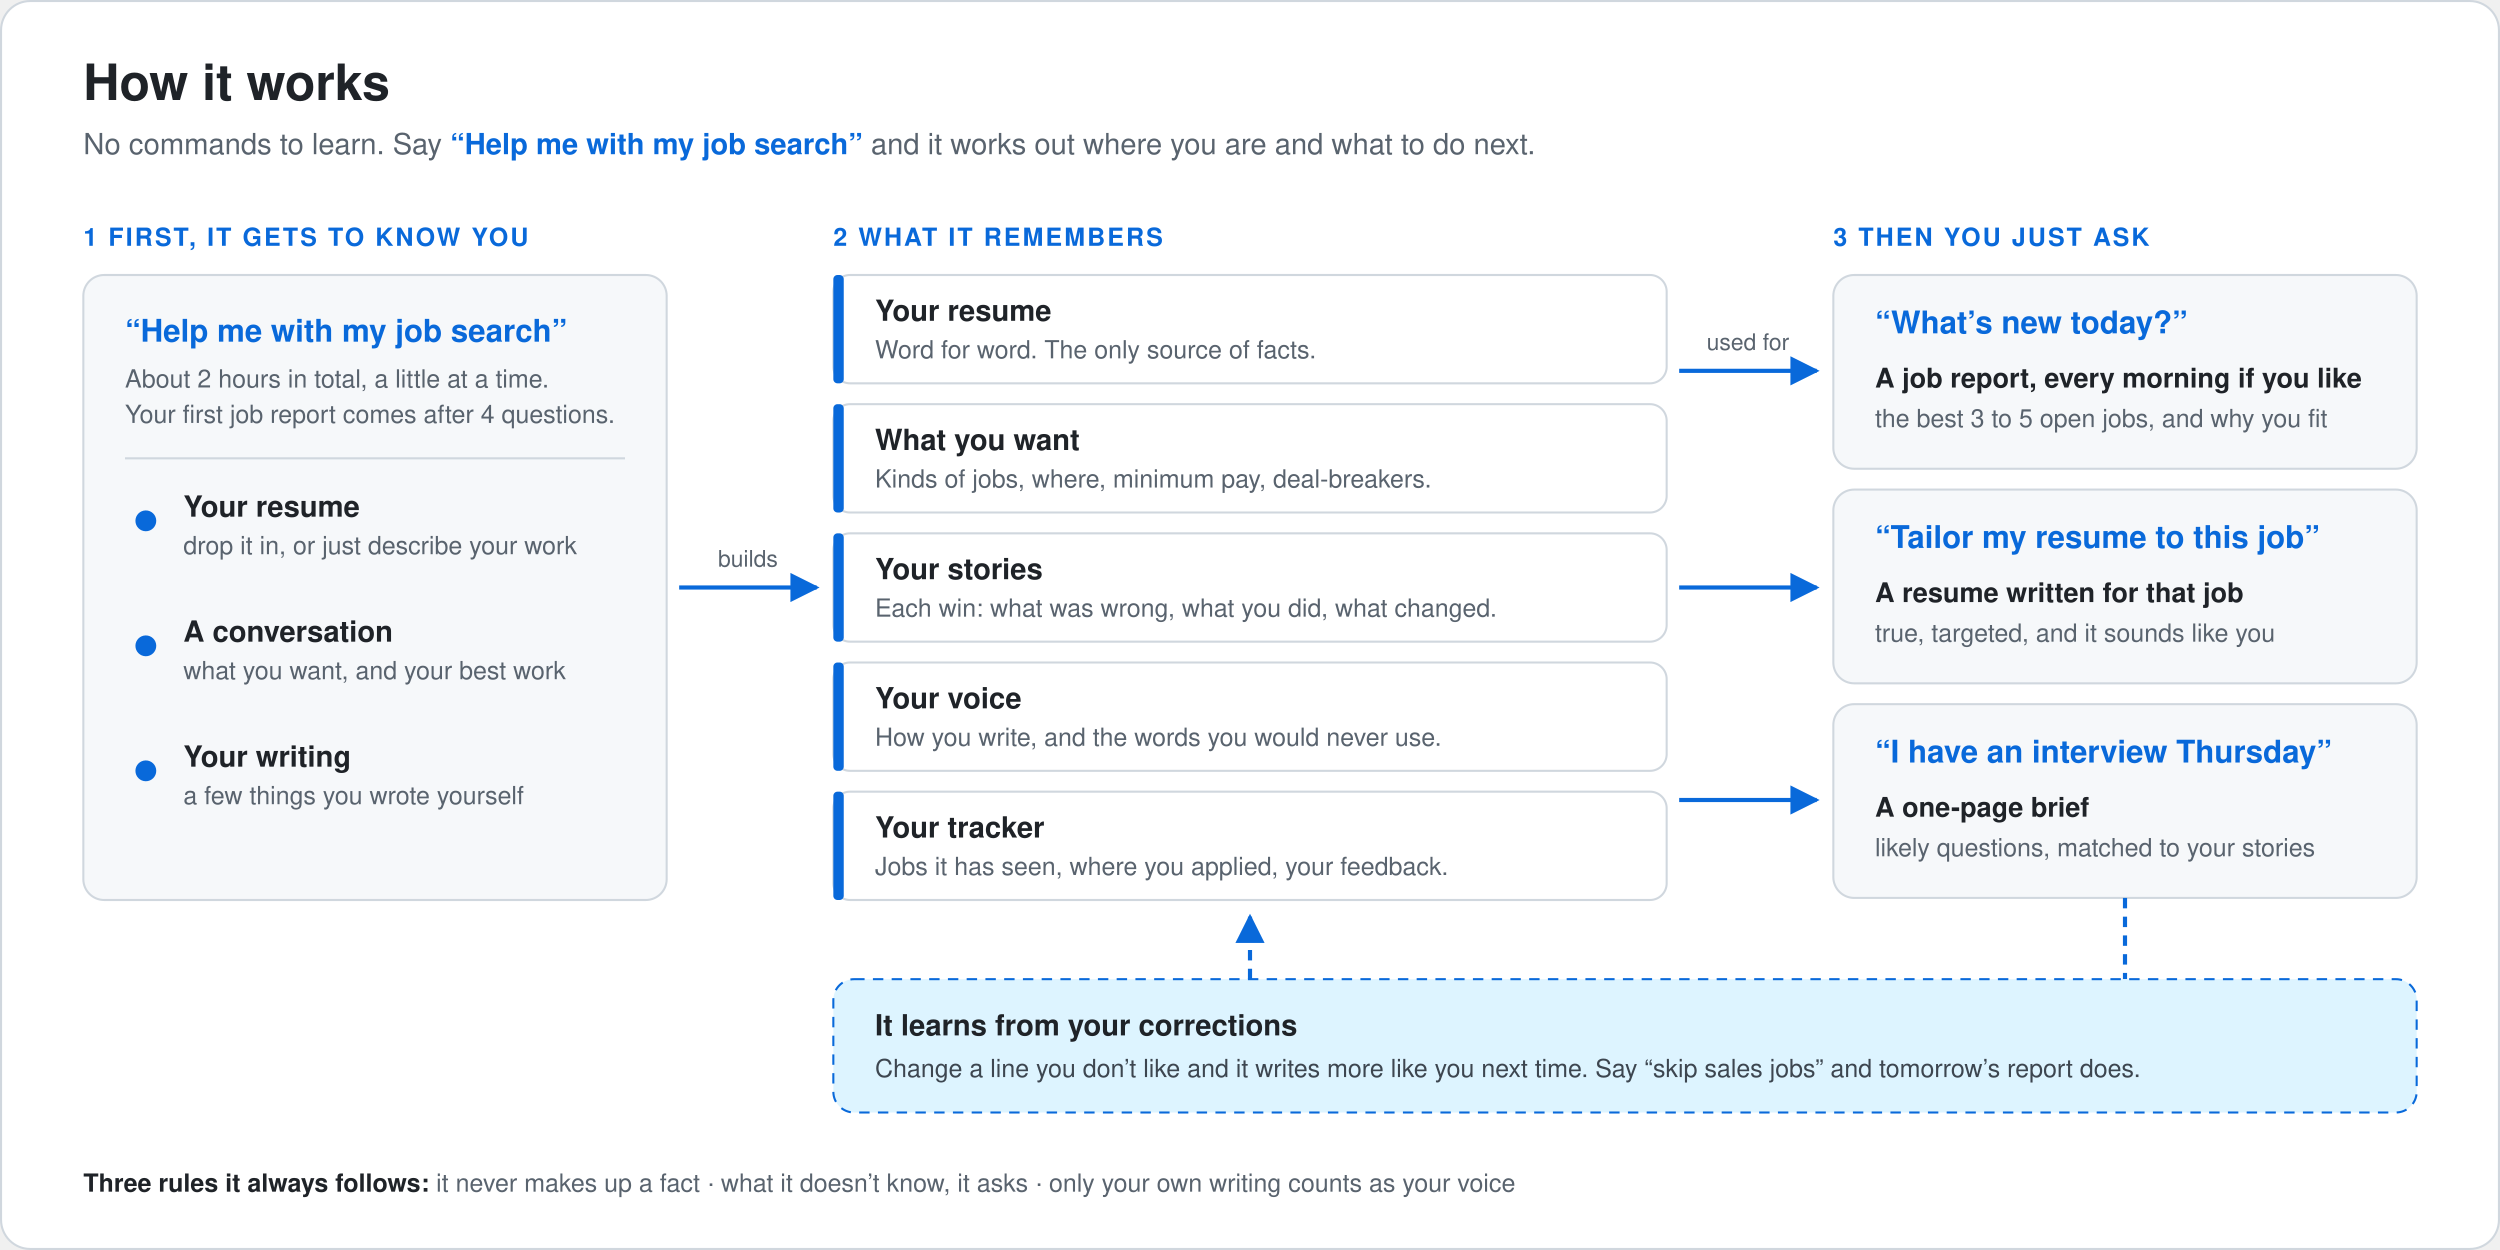
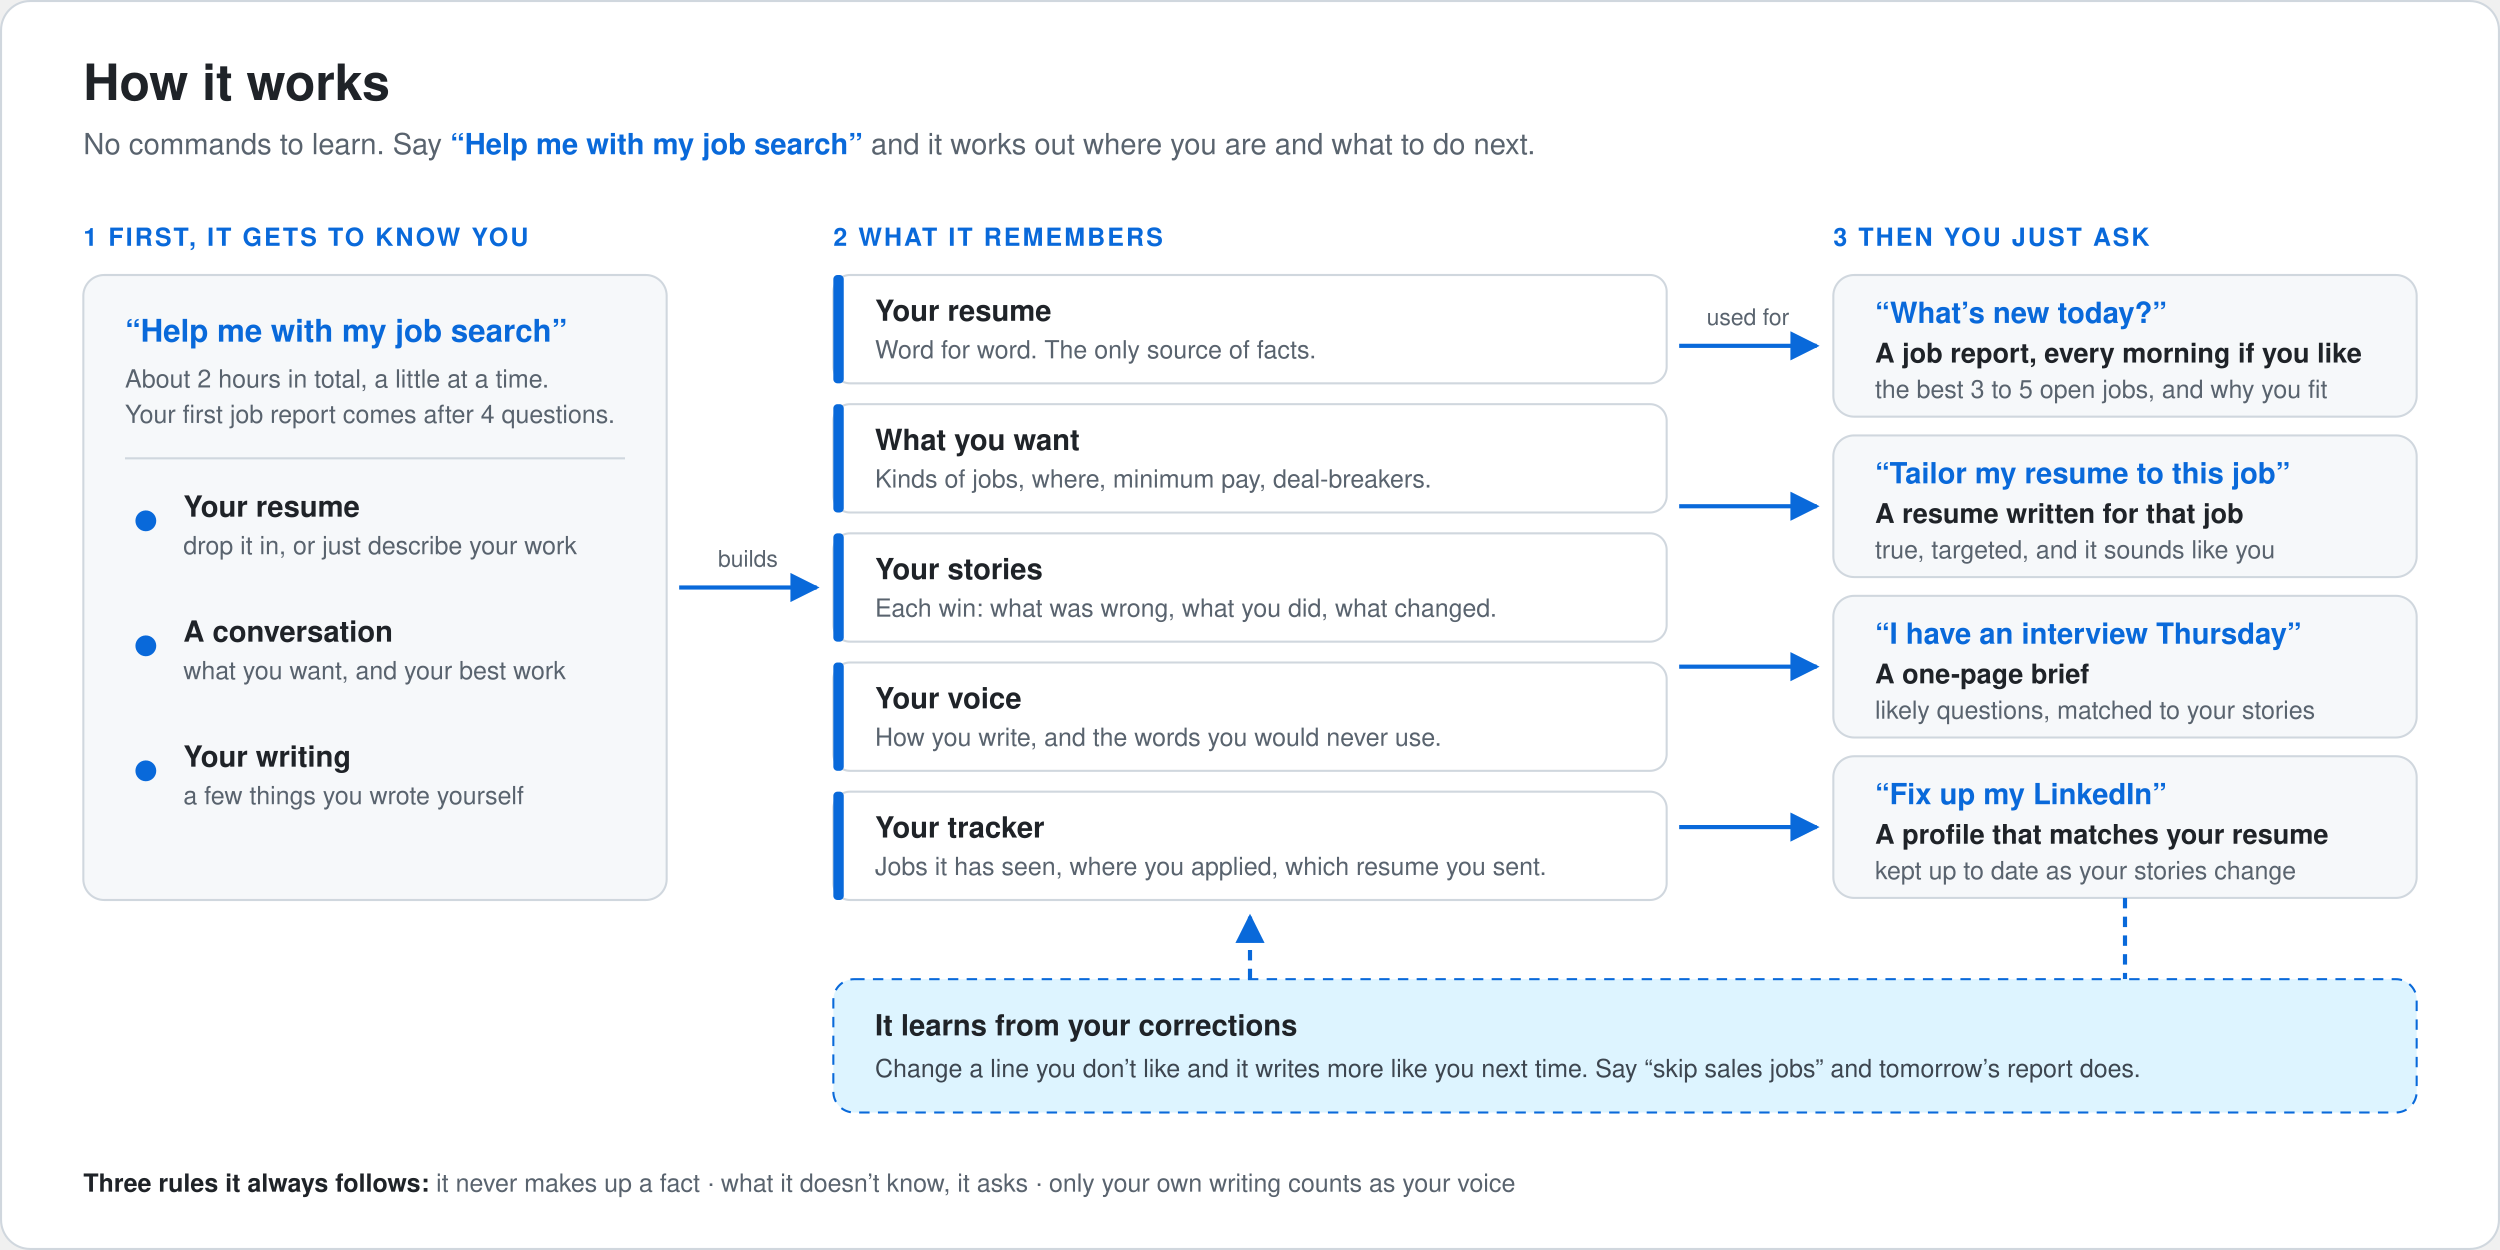
<svg xmlns="http://www.w3.org/2000/svg" viewBox="0 0 1200 600" width="1200" height="600" role="img" aria-labelledby="t d" font-family="-apple-system, BlinkMacSystemFont, 'Segoe UI', Helvetica, Arial, sans-serif">
  <defs>
    <marker id="a" viewBox="0 0 10 10" refX="9" refY="5" markerWidth="7" markerHeight="7" orient="auto-start-reverse">
      <path d="M0 0L10 5L0 10z" fill="#0969da" />
    </marker>
  </defs>
  <rect x="0.5" y="0.5" width="1199" height="599" rx="14" fill="#ffffff" stroke="#d0d7de" />
  <text x="40" y="48" font-size="24" font-weight="700" fill="#1f2328">How it works</text>
  <text x="40" y="74" font-size="14" fill="#59636e">No commands to learn. Say <tspan font-weight="700" fill="#0969da">“Help me with my job search”</tspan> and it works out where you are and what to do next.</text>
  <g font-size="12" font-weight="700" fill="#0969da" letter-spacing="1">
    <text x="40" y="118">1  FIRST, IT GETS TO KNOW YOU</text>
    <text x="400" y="118">2  WHAT IT REMEMBERS</text>
    <text x="880" y="118">3  THEN YOU JUST ASK</text>
  </g>
  <rect x="40" y="132" width="280" height="300" rx="10" fill="#f6f8fa" stroke="#d0d7de" />
  <text x="60" y="164" font-size="15" font-weight="700" fill="#0969da">“Help me with my job search”</text>
  <text x="60" y="186" font-size="12" fill="#59636e">About 2 hours in total, a little at a time.</text>
  <text x="60" y="203" font-size="12" fill="#59636e">Your first job report comes after 4 questions.</text>
  <line x1="60" y1="220" x2="300" y2="220" stroke="#d0d7de" />
  <g>
    <circle cx="70" cy="250" r="5" fill="#0969da" />
    <text x="88" y="248" font-size="14" font-weight="600" fill="#1f2328">Your resume</text>
    <text x="88" y="266" font-size="12" fill="#59636e">drop it in, or just describe your work</text>
    <circle cx="70" cy="310" r="5" fill="#0969da" />
    <text x="88" y="308" font-size="14" font-weight="600" fill="#1f2328">A conversation</text>
    <text x="88" y="326" font-size="12" fill="#59636e">what you want, and your best work</text>
    <circle cx="70" cy="370" r="5" fill="#0969da" />
    <text x="88" y="368" font-size="14" font-weight="600" fill="#1f2328">Your writing</text>
    <text x="88" y="386" font-size="12" fill="#59636e">a few things you wrote yourself</text>
  </g>
  <line x1="326" y1="282" x2="392" y2="282" stroke="#0969da" stroke-width="2" marker-end="url(#a)" />
  <text x="359" y="272" font-size="11" fill="#59636e" text-anchor="middle">builds</text>
  <g font-size="12" fill="#59636e">
    <g>
      <rect x="400" y="132" width="400" height="52" rx="8" fill="#ffffff" stroke="#d0d7de" />
      <rect x="400" y="132" width="5" height="52" rx="2" fill="#0969da" />
      <text x="420" y="154" font-size="14" font-weight="700" fill="#1f2328">Your resume</text>
      <text x="420" y="172">Word for word. The only source of facts.</text>
    </g>
    <g>
      <rect x="400" y="194" width="400" height="52" rx="8" fill="#ffffff" stroke="#d0d7de" />
      <rect x="400" y="194" width="5" height="52" rx="2" fill="#0969da" />
      <text x="420" y="216" font-size="14" font-weight="700" fill="#1f2328">What you want</text>
      <text x="420" y="234">Kinds of jobs, where, minimum pay, deal-breakers.</text>
    </g>
    <g>
      <rect x="400" y="256" width="400" height="52" rx="8" fill="#ffffff" stroke="#d0d7de" />
      <rect x="400" y="256" width="5" height="52" rx="2" fill="#0969da" />
      <text x="420" y="278" font-size="14" font-weight="700" fill="#1f2328">Your stories</text>
      <text x="420" y="296">Each win: what was wrong, what you did, what changed.</text>
    </g>
    <g>
      <rect x="400" y="318" width="400" height="52" rx="8" fill="#ffffff" stroke="#d0d7de" />
      <rect x="400" y="318" width="5" height="52" rx="2" fill="#0969da" />
      <text x="420" y="340" font-size="14" font-weight="700" fill="#1f2328">Your voice</text>
      <text x="420" y="358">How you write, and the words you would never use.</text>
    </g>
    <g>
      <rect x="400" y="380" width="400" height="52" rx="8" fill="#ffffff" stroke="#d0d7de" />
      <rect x="400" y="380" width="5" height="52" rx="2" fill="#0969da" />
      <text x="420" y="402" font-size="14" font-weight="700" fill="#1f2328">Your tracker</text>
-       <text x="420" y="420">Jobs it has seen, where you applied, your feedback.</text>
+       <text x="420" y="420">Jobs it has seen, where you applied, which resume you sent.</text>
    </g>
  </g>
-   <line x1="806" y1="178" x2="872" y2="178" stroke="#0969da" stroke-width="2" marker-end="url(#a)" />
-   <line x1="806" y1="282" x2="872" y2="282" stroke="#0969da" stroke-width="2" marker-end="url(#a)" />
-   <line x1="806" y1="384" x2="872" y2="384" stroke="#0969da" stroke-width="2" marker-end="url(#a)" />
-   <text x="839" y="168" font-size="11" fill="#59636e" text-anchor="middle">used for</text>
-   <rect x="880" y="132" width="280" height="93" rx="10" fill="#f6f8fa" stroke="#d0d7de" />
-   <text x="900" y="160" font-size="15" font-weight="700" fill="#0969da">“What’s new today?”</text>
-   <text x="900" y="186" font-size="13" font-weight="600" fill="#1f2328">A job report, every morning if you like</text>
-   <text x="900" y="205" font-size="12" fill="#59636e">the best 3 to 5 open jobs, and why you fit</text>
-   <rect x="880" y="235" width="280" height="93" rx="10" fill="#f6f8fa" stroke="#d0d7de" />
-   <text x="900" y="263" font-size="15" font-weight="700" fill="#0969da">“Tailor my resume to this job”</text>
-   <text x="900" y="289" font-size="13" font-weight="600" fill="#1f2328">A resume written for that job</text>
-   <text x="900" y="308" font-size="12" fill="#59636e">true, targeted, and it sounds like you</text>
-   <rect x="880" y="338" width="280" height="93" rx="10" fill="#f6f8fa" stroke="#d0d7de" />
-   <text x="900" y="366" font-size="15" font-weight="700" fill="#0969da">“I have an interview Thursday”</text>
-   <text x="900" y="392" font-size="13" font-weight="600" fill="#1f2328">A one-page brief</text>
-   <text x="900" y="411" font-size="12" fill="#59636e">likely questions, matched to your stories</text>
+   <line x1="806" y1="166" x2="872" y2="166" stroke="#0969da" stroke-width="2" marker-end="url(#a)" />
+   <line x1="806" y1="243" x2="872" y2="243" stroke="#0969da" stroke-width="2" marker-end="url(#a)" />
+   <line x1="806" y1="320" x2="872" y2="320" stroke="#0969da" stroke-width="2" marker-end="url(#a)" />
+   <line x1="806" y1="397" x2="872" y2="397" stroke="#0969da" stroke-width="2" marker-end="url(#a)" />
+   <text x="839" y="156" font-size="11" fill="#59636e" text-anchor="middle">used for</text>
+   <rect x="880" y="132" width="280" height="68" rx="10" fill="#f6f8fa" stroke="#d0d7de" />
+   <text x="900" y="155" font-size="14" font-weight="700" fill="#0969da">“What’s new today?”</text>
+   <text x="900" y="174" font-size="13" font-weight="600" fill="#1f2328">A job report, every morning if you like</text>
+   <text x="900" y="191" font-size="12" fill="#59636e">the best 3 to 5 open jobs, and why you fit</text>
+   <rect x="880" y="209" width="280" height="68" rx="10" fill="#f6f8fa" stroke="#d0d7de" />
+   <text x="900" y="232" font-size="14" font-weight="700" fill="#0969da">“Tailor my resume to this job”</text>
+   <text x="900" y="251" font-size="13" font-weight="600" fill="#1f2328">A resume written for that job</text>
+   <text x="900" y="268" font-size="12" fill="#59636e">true, targeted, and it sounds like you</text>
+   <rect x="880" y="286" width="280" height="68" rx="10" fill="#f6f8fa" stroke="#d0d7de" />
+   <text x="900" y="309" font-size="14" font-weight="700" fill="#0969da">“I have an interview Thursday”</text>
+   <text x="900" y="328" font-size="13" font-weight="600" fill="#1f2328">A one-page brief</text>
+   <text x="900" y="345" font-size="12" fill="#59636e">likely questions, matched to your stories</text>
+   <rect x="880" y="363" width="280" height="68" rx="10" fill="#f6f8fa" stroke="#d0d7de" />
+   <text x="900" y="386" font-size="14" font-weight="700" fill="#0969da">“Fix up my LinkedIn”</text>
+   <text x="900" y="405" font-size="13" font-weight="600" fill="#1f2328">A profile that matches your resume</text>
+   <text x="900" y="422" font-size="12" fill="#59636e">kept up to date as your stories change</text>
  <path d="M1020 431V470" stroke="#0969da" stroke-width="2" fill="none" stroke-dasharray="5 4" />
  <path d="M600 470V440" stroke="#0969da" stroke-width="2" fill="none" stroke-dasharray="5 4" marker-end="url(#a)" />
  <rect x="400" y="470" width="760" height="64" rx="10" fill="#ddf4ff" stroke="#0969da" stroke-dasharray="5 4" />
  <text x="420" y="497" font-size="14" font-weight="700" fill="#1f2328">It learns from your corrections</text>
  <text x="420" y="517" font-size="12" fill="#3d4650">Change a line you don’t like and it writes more like you next time. Say “skip sales jobs” and tomorrow’s report does.</text>
  <text x="40" y="572" font-size="12" fill="#59636e">
    <tspan font-weight="700" fill="#1f2328">Three rules it always follows:</tspan> it never makes up a fact  ·  what it doesn’t know, it asks  ·  only your own writing counts as your voice</text>
</svg>
